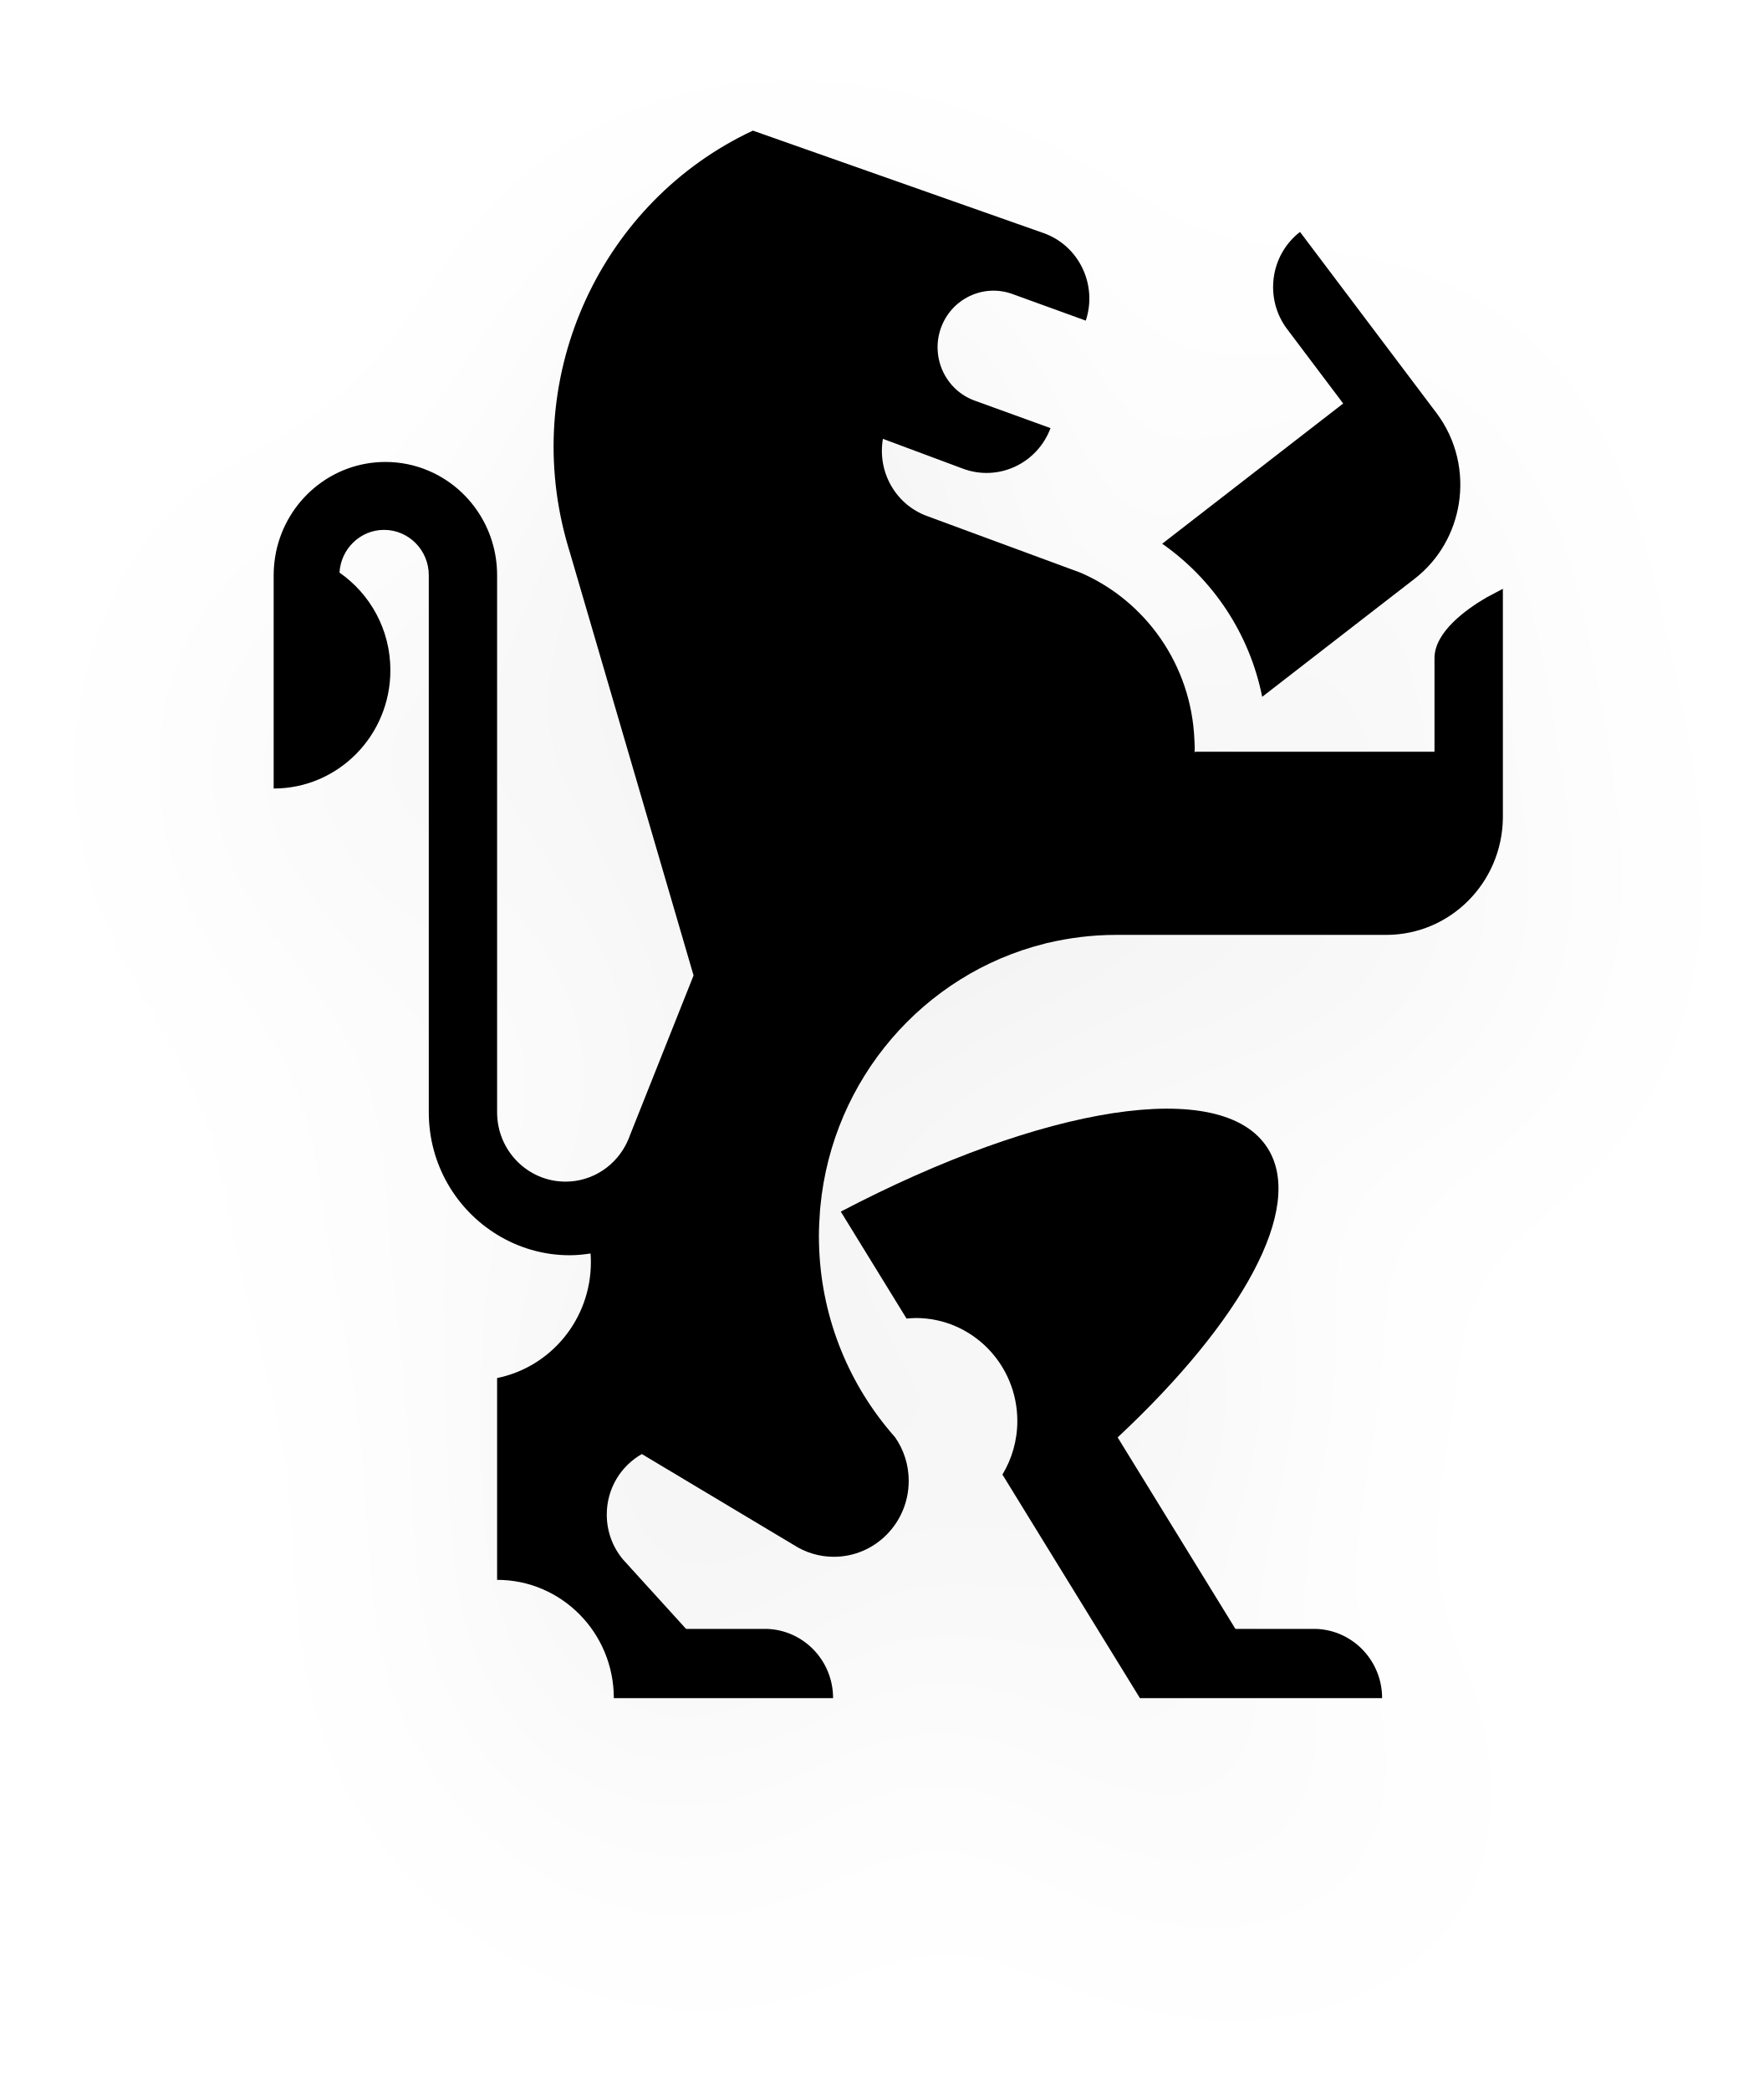
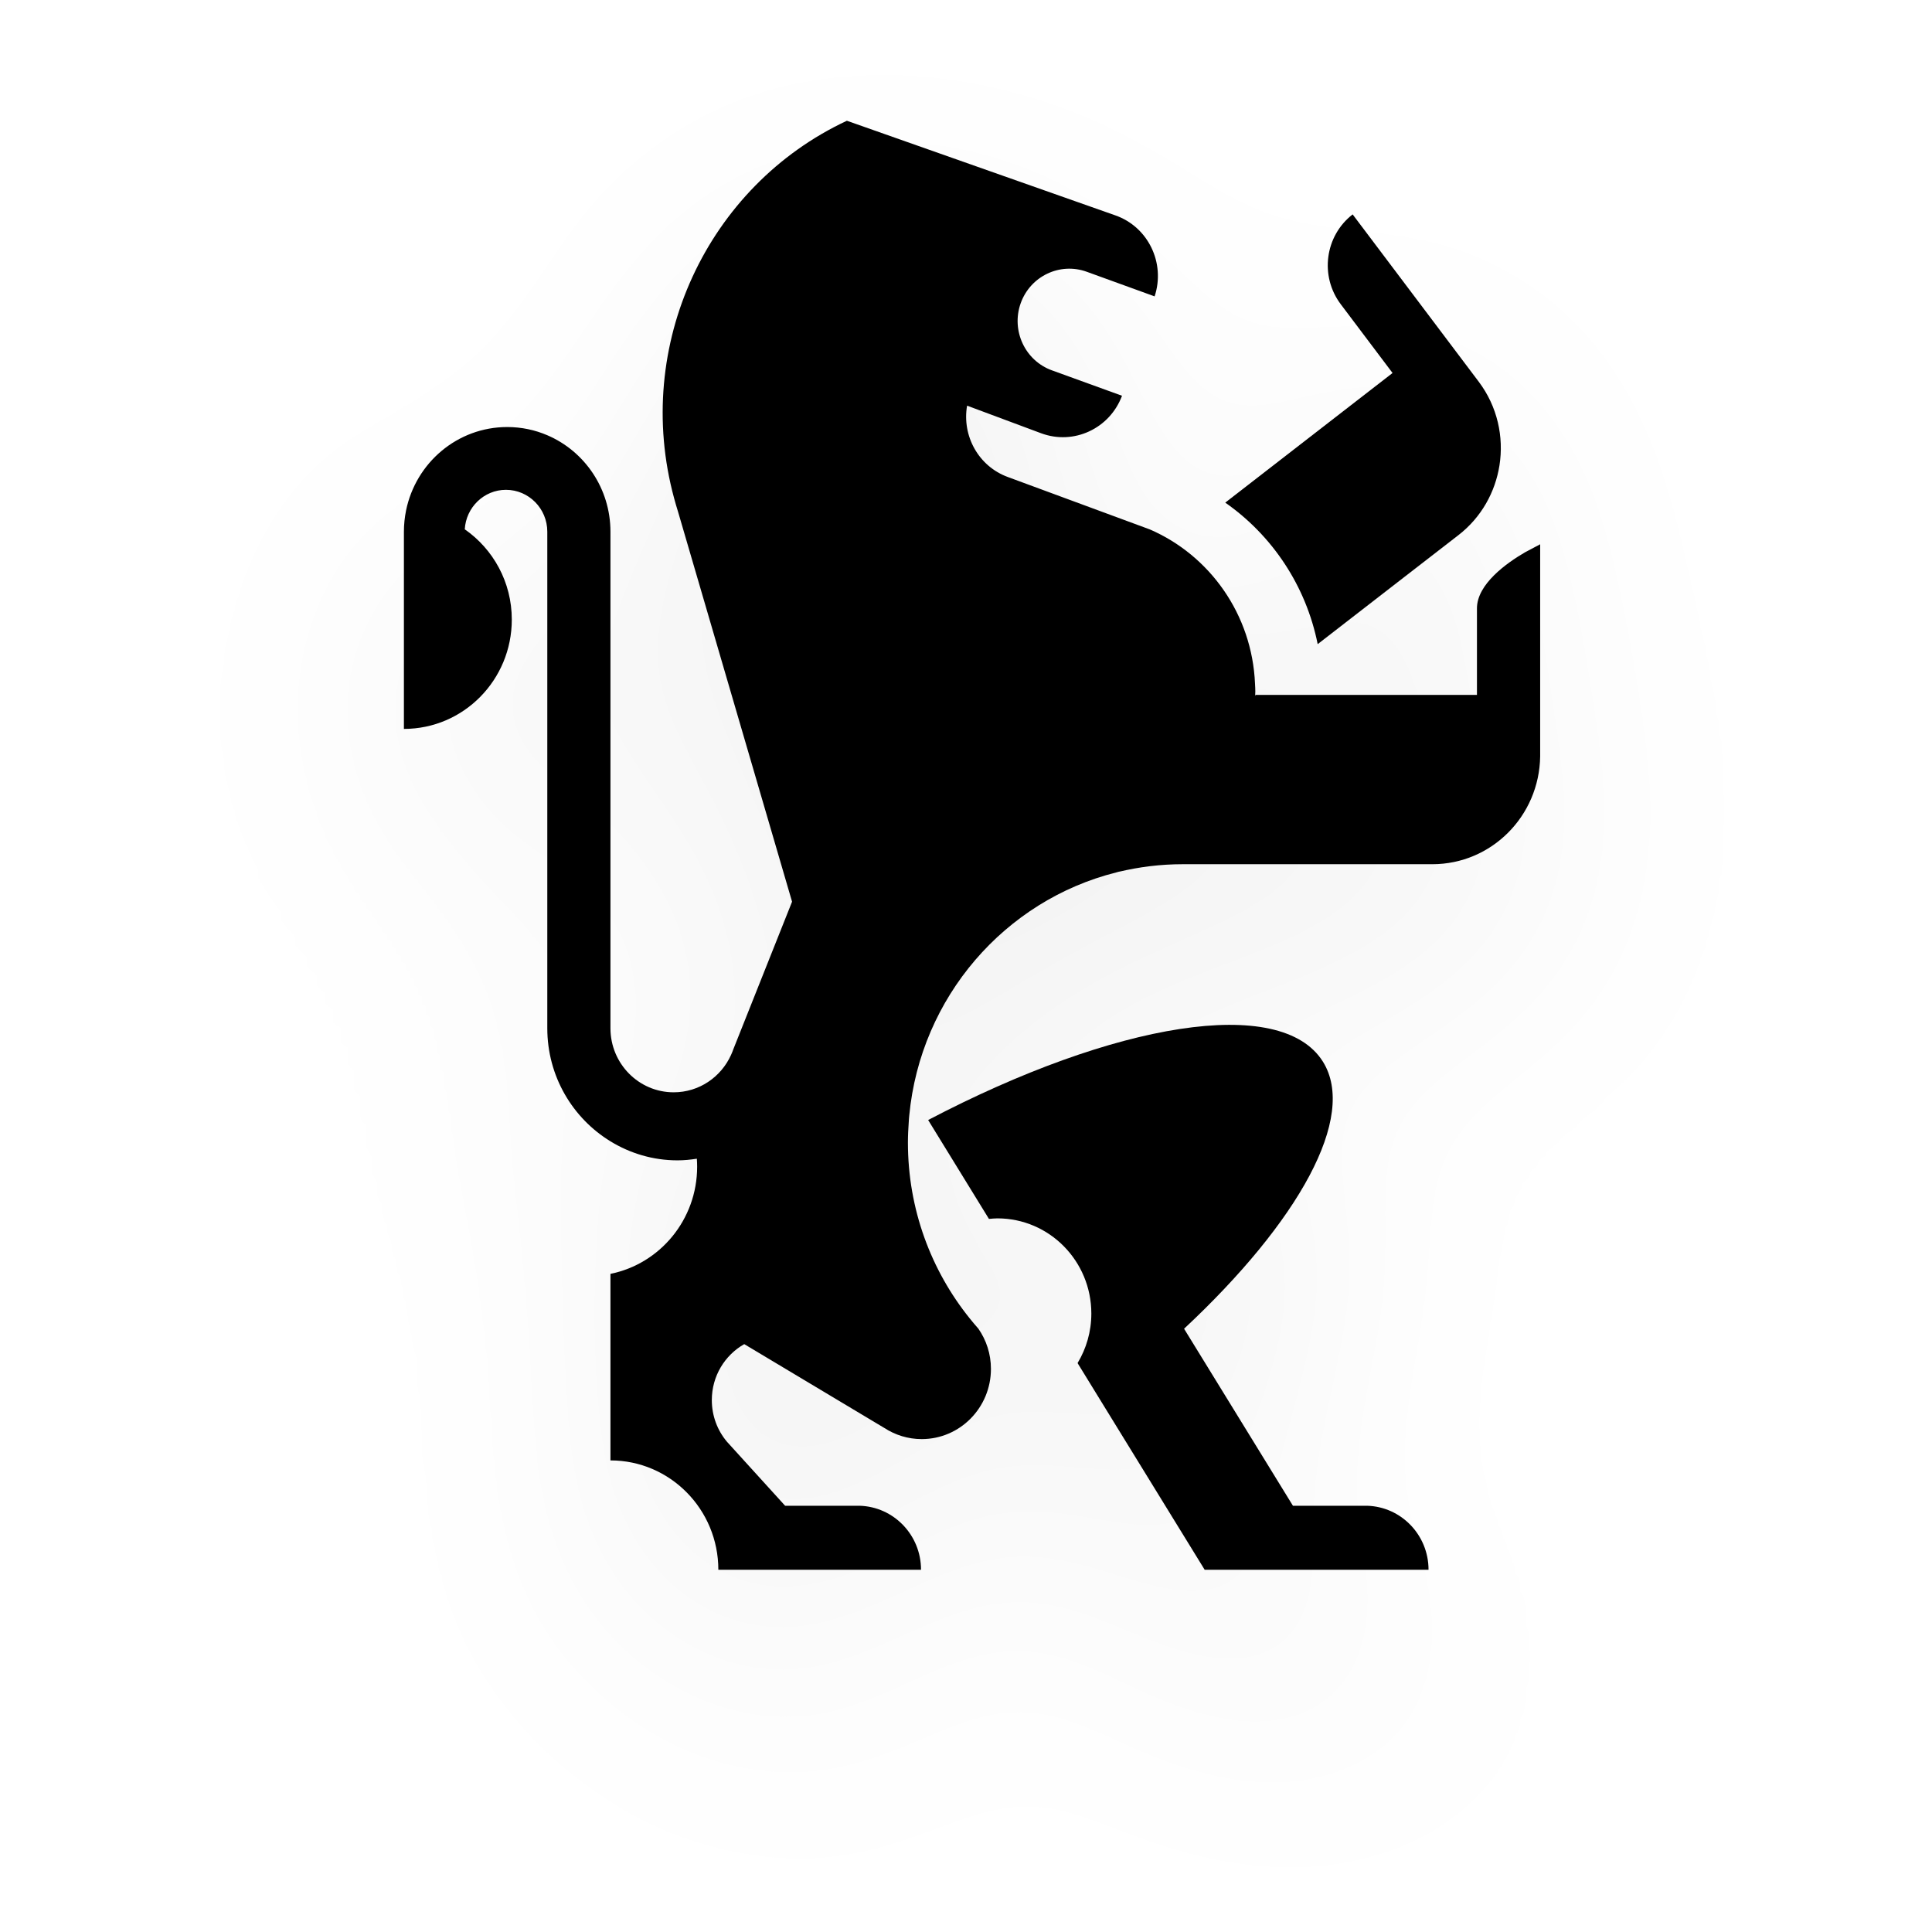
- <svg xmlns="http://www.w3.org/2000/svg" width="27px" height="32px" viewBox="0 0 27 32" version="1.1">
+ <svg xmlns="http://www.w3.org/2000/svg" width="32px" height="32px" viewBox="0 0 27 32" version="1.1">
  <defs>
    <filter x="-50%" y="-50%" width="200%" height="200%" filterUnits="objectBoundingBox" id="filter-1">
      <feOffset dx="0" dy="2" in="SourceAlpha" result="shadowOffsetOuter1" />
      <feGaussianBlur stdDeviation="2" in="shadowOffsetOuter1" result="shadowBlurOuter1" />
      <feColorMatrix values="0 0 0 0 0   0 0 0 0 0   0 0 0 0 0  0 0 0 0.05 0" type="matrix" in="shadowBlurOuter1" result="shadowMatrixOuter1" />
      <feMerge>
        <feMergeNode in="shadowMatrixOuter1" />
        <feMergeNode in="SourceGraphic" />
      </feMerge>
    </filter>
  </defs>
  <g id="OPt-2" stroke="none" stroke-width="1" fill="none" fill-rule="evenodd">
    <g id="prog2_pro3_Mobile-Portrait_opt2-Copy-2" transform="translate(-10, -15)" fill="#000000">
      <g id="nav">
        <g id="Group-6" filter="url(#filter-1)">
          <g id="ic_home" transform="translate(14, 17)">
            <g id="Group" transform="translate(9.6, 12) scale(-1, 1) translate(-9.6, -12) ">
              <path d="M1.542,6.862 L2.436,7.554 L3.875,8.669 C4.069,7.7 4.63,6.867 5.406,6.325 L2.635,4.178 L3.493,3.039 C3.844,2.573 3.756,1.907 3.296,1.551 L1.207,4.323 C0.898,4.733 0.79,5.235 0.864,5.708 C0.934,6.15 1.163,6.568 1.542,6.862 L1.542,6.862 Z" id="Shape" />
              <path d="M10.327,16.551 C7.236,14.931 4.483,14.473 3.788,15.585 C3.218,16.499 4.188,18.233 6.088,20.008 L4.285,22.94 L3.057,22.94 C2.492,22.956 2.039,23.424 2.039,24 L3.633,24 L5.747,24 L6.399,22.94 L7.444,21.241 L7.852,20.577 C7.708,20.338 7.624,20.057 7.624,19.757 C7.624,18.886 8.321,18.18 9.18,18.18 C9.227,18.18 9.274,18.185 9.32,18.189 L10.327,16.551 L10.327,16.551 Z" id="Shape" />
              <path d="M18.974,6.453 C18.812,5.665 18.124,5.073 17.299,5.073 C17.064,5.073 16.839,5.121 16.635,5.209 C16.021,5.471 15.589,6.088 15.589,6.807 L15.589,15.031 C15.589,15.617 15.12,16.092 14.542,16.092 C14.121,16.092 13.759,15.84 13.593,15.476 C13.578,15.444 13.565,15.411 13.553,15.377 L12.581,12.935 L14.468,6.481 C14.469,6.477 14.471,6.472 14.472,6.468 C14.495,6.396 14.515,6.323 14.535,6.251 C15.222,3.722 13.986,1.082 11.673,0 L7.23,1.566 C6.684,1.755 6.393,2.356 6.576,2.909 L7.701,2.501 C8.146,2.34 8.636,2.575 8.795,3.025 C8.954,3.476 8.722,3.973 8.277,4.134 L7.116,4.555 C7.319,5.099 7.916,5.377 8.456,5.176 L9.682,4.719 C9.769,5.22 9.492,5.725 9.004,5.902 L6.655,6.769 C5.664,7.198 4.961,8.176 4.913,9.325 C4.911,9.367 4.908,9.409 4.908,9.452 C4.908,9.478 4.911,9.504 4.911,9.53 C4.907,9.518 4.904,9.51 4.904,9.51 L1.237,9.51 L1.237,8.076 C1.237,7.676 0.749,7.327 0.439,7.147 L0.19,7.015 L0.19,10.528 C0.204,11.517 0.997,12.314 1.976,12.314 L6.111,12.314 C6.478,12.314 6.834,12.359 7.175,12.441 C7.158,12.437 7.142,12.431 7.125,12.426 C7.143,12.432 7.161,12.437 7.179,12.441 C7.19,12.444 7.2,12.447 7.211,12.45 C9.054,12.912 10.454,14.514 10.64,16.477 C10.644,16.511 10.646,16.545 10.648,16.58 C10.656,16.694 10.662,16.808 10.662,16.924 C10.662,18.028 10.278,19.042 9.639,19.836 C9.593,19.894 9.544,19.951 9.495,20.007 C9.364,20.196 9.287,20.425 9.287,20.673 C9.287,21.315 9.8,21.836 10.434,21.836 C10.661,21.836 10.873,21.768 11.052,21.652 L13.373,20.263 C13.694,20.445 13.91,20.791 13.91,21.19 C13.91,21.453 13.816,21.694 13.659,21.88 L12.696,22.94 L11.52,22.94 L11.52,22.94 L11.463,22.94 C10.898,22.956 10.445,23.424 10.445,24 L12.538,24 L12.538,24 L13.802,24 C13.802,23 14.602,22.189 15.589,22.189 L15.589,19.099 C14.77,18.934 14.153,18.202 14.153,17.323 C14.153,17.279 14.155,17.236 14.158,17.192 C14.263,17.208 14.369,17.219 14.478,17.219 C14.885,17.219 15.264,17.103 15.589,16.904 C16.215,16.521 16.635,15.827 16.635,15.031 L16.635,6.807 C16.635,6.424 16.942,6.113 17.32,6.113 C17.684,6.113 17.981,6.403 18.002,6.767 C17.532,7.094 17.223,7.641 17.223,8.262 C17.223,9.263 18.023,10.073 19.01,10.073 L19.01,6.807 C19.01,6.686 18.997,6.567 18.974,6.453 L18.974,6.453 Z" id="Shape" />
            </g>
          </g>
        </g>
      </g>
    </g>
  </g>
</svg>
